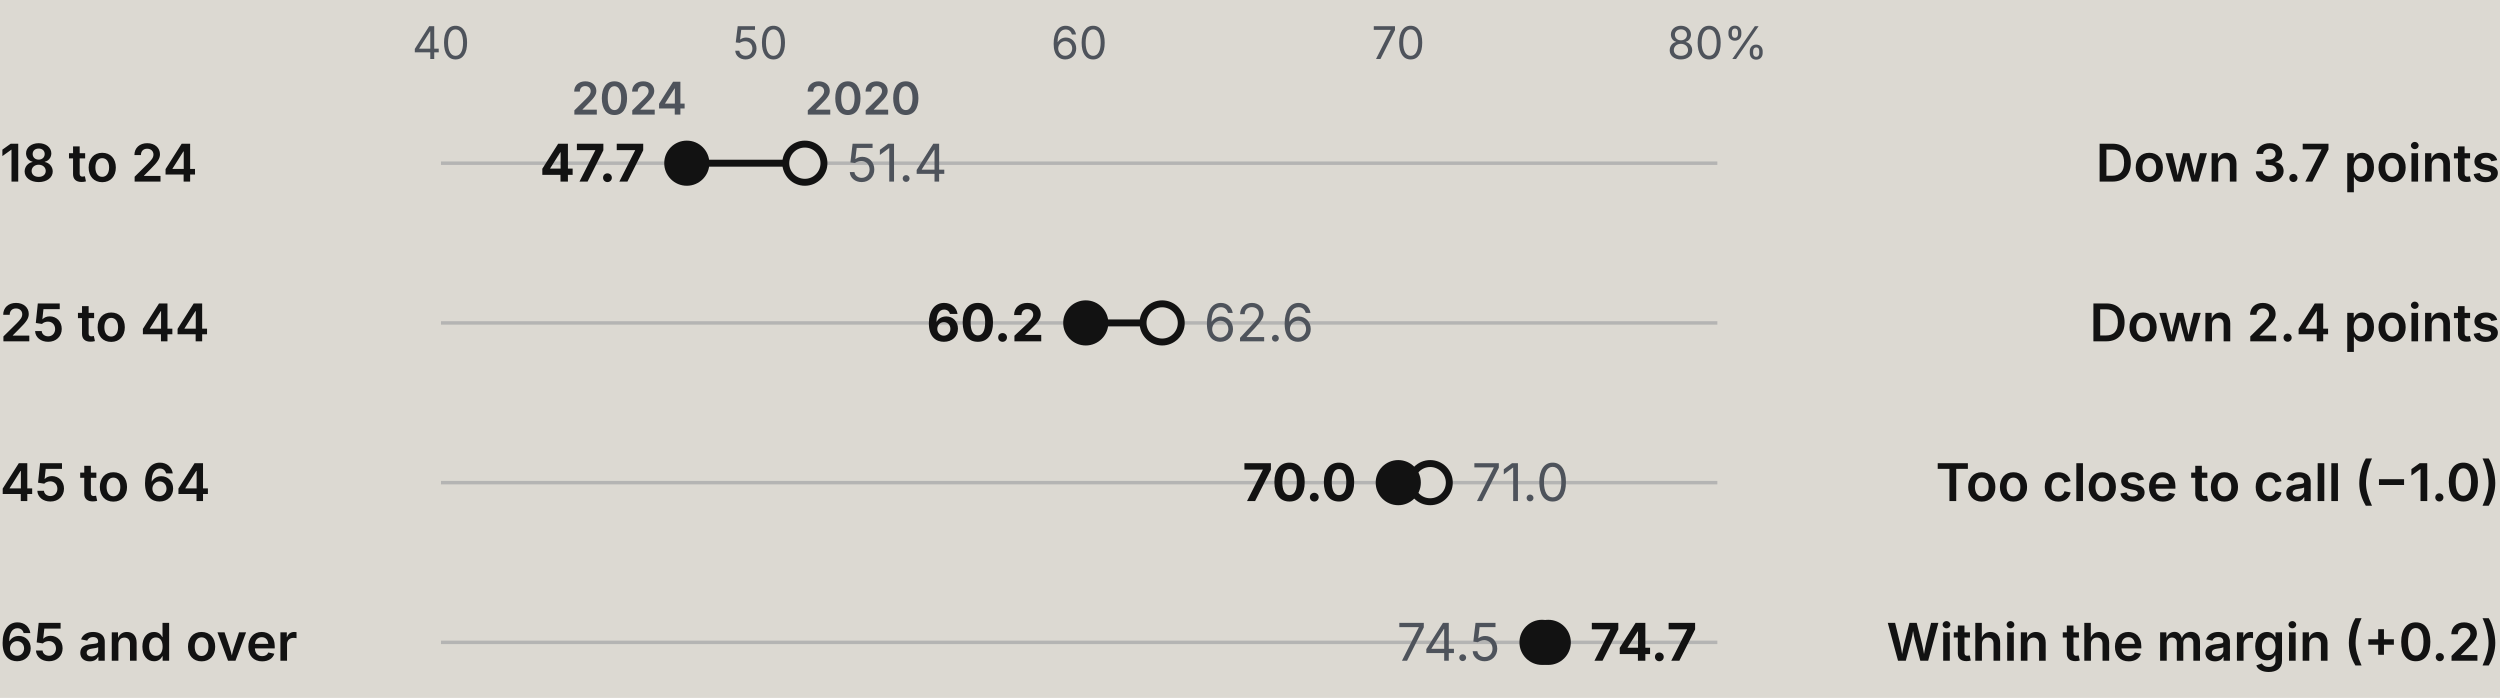
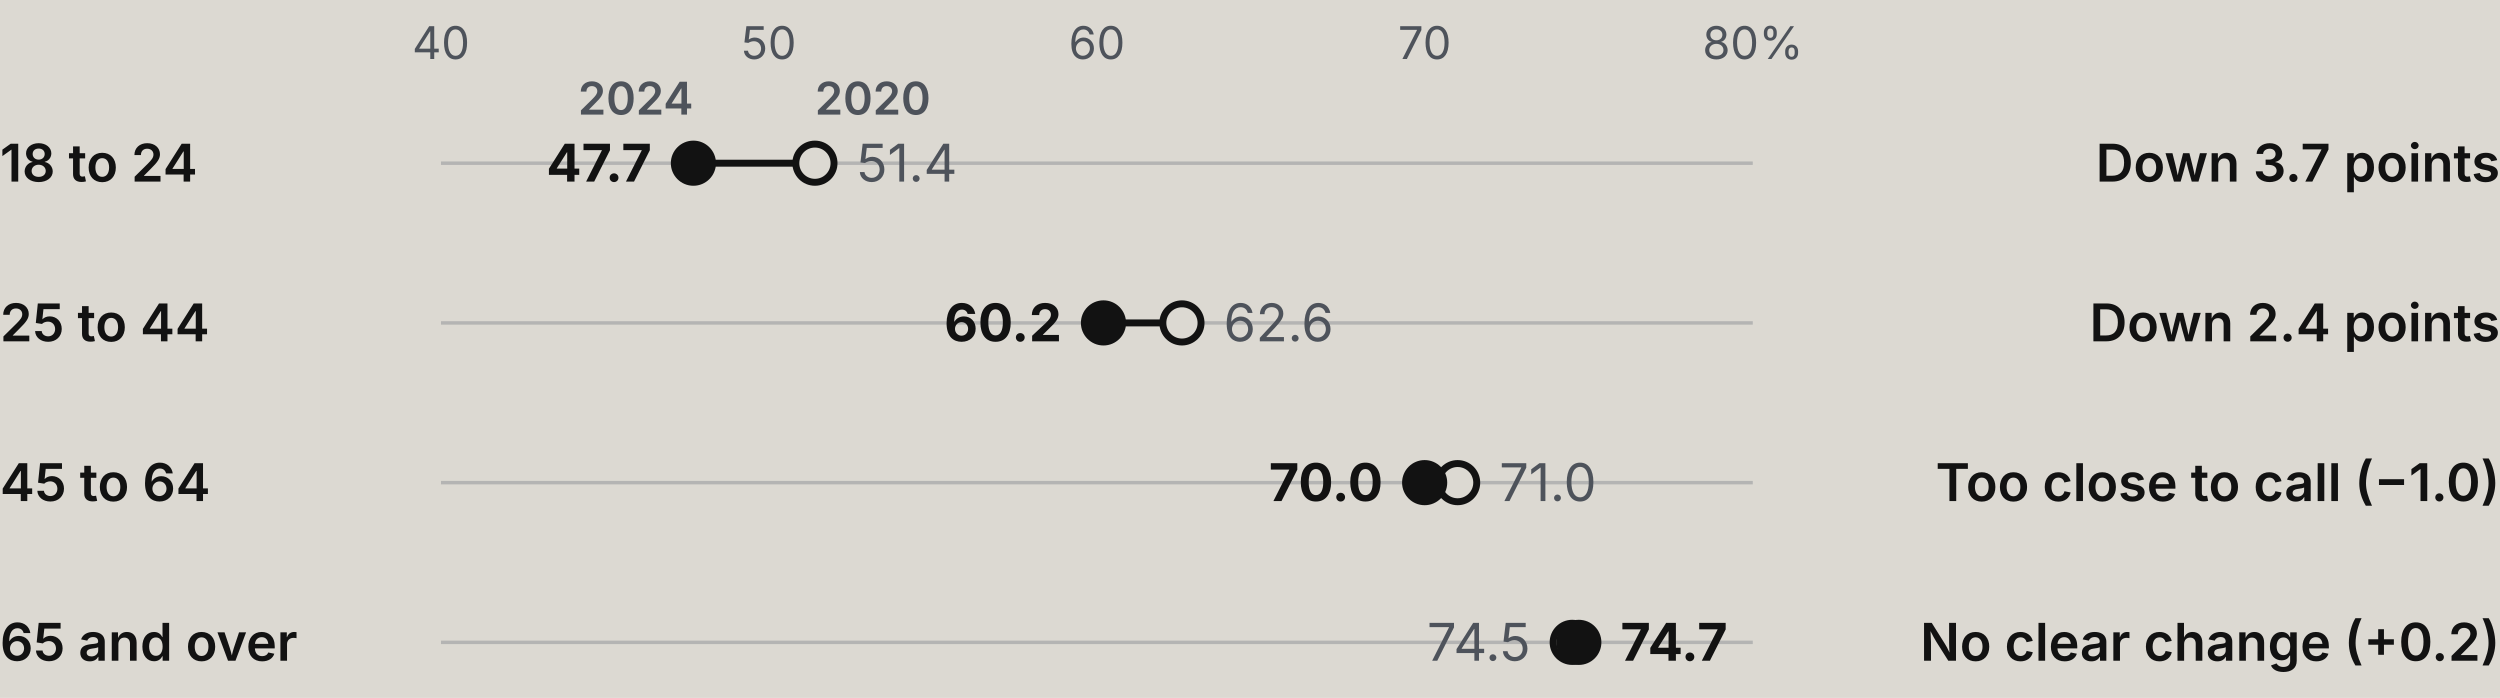
<svg xmlns="http://www.w3.org/2000/svg" viewBox="0 0 720 201" width="720" height="201" role="img" data-oa-form="dumbbell" data-oa-width="720" data-fonts="Inter, Inter Tight">
  <rect width="100%" height="100%" fill="rgb(220, 217, 210)" />
  <text x="127" y="17" font-size="13px" text-anchor="middle" fill="rgb(78, 83, 91)" stroke="none" stroke-width="1px" stroke-dasharray="none" stroke-linejoin="miter" stroke-linecap="butt" font-family="Inter, Arial, sans-serif" font-weight="400" opacity="1">40</text>
-   <text x="218.9" y="17" font-size="13px" text-anchor="middle" fill="rgb(78, 83, 91)" stroke="none" stroke-width="1px" stroke-dasharray="none" stroke-linejoin="miter" stroke-linecap="butt" font-family="Inter, Arial, sans-serif" font-weight="400" opacity="1">50</text>
-   <text x="310.8" y="17" font-size="13px" text-anchor="middle" fill="rgb(78, 83, 91)" stroke="none" stroke-width="1px" stroke-dasharray="none" stroke-linejoin="miter" stroke-linecap="butt" font-family="Inter, Arial, sans-serif" font-weight="400" opacity="1">60</text>
-   <text x="402.7" y="17" font-size="13px" text-anchor="middle" fill="rgb(78, 83, 91)" stroke="none" stroke-width="1px" stroke-dasharray="none" stroke-linejoin="miter" stroke-linecap="butt" font-family="Inter, Arial, sans-serif" font-weight="400" opacity="1">70</text>
-   <text x="494.6" y="17" font-size="13px" text-anchor="middle" fill="rgb(78, 83, 91)" stroke="none" stroke-width="1px" stroke-dasharray="none" stroke-linejoin="miter" stroke-linecap="butt" font-family="Inter, Arial, sans-serif" font-weight="400" opacity="1">80%</text>
+   <text x="221.4" y="17" font-size="13px" text-anchor="middle" fill="rgb(78, 83, 91)" stroke="none" stroke-width="1px" stroke-dasharray="none" stroke-linejoin="miter" stroke-linecap="butt" font-family="Inter, Arial, sans-serif" font-weight="400" opacity="1">50</text>
+   <text x="315.9" y="17" font-size="13px" text-anchor="middle" fill="rgb(78, 83, 91)" stroke="none" stroke-width="1px" stroke-dasharray="none" stroke-linejoin="miter" stroke-linecap="butt" font-family="Inter, Arial, sans-serif" font-weight="400" opacity="1">60</text>
+   <text x="410.3" y="17" font-size="13px" text-anchor="middle" fill="rgb(78, 83, 91)" stroke="none" stroke-width="1px" stroke-dasharray="none" stroke-linejoin="miter" stroke-linecap="butt" font-family="Inter, Arial, sans-serif" font-weight="400" opacity="1">70</text>
+   <text x="504.8" y="17" font-size="13px" text-anchor="middle" fill="rgb(78, 83, 91)" stroke="none" stroke-width="1px" stroke-dasharray="none" stroke-linejoin="miter" stroke-linecap="butt" font-family="Inter, Arial, sans-serif" font-weight="400" opacity="1">80%</text>
  <text x="0" y="52.3" font-size="15px" fill="rgb(18, 18, 18)" stroke="none" stroke-width="1px" stroke-dasharray="none" stroke-linejoin="miter" stroke-linecap="butt" font-family="Inter, Arial, sans-serif" font-weight="600" opacity="1">18 to 24</text>
  <text x="720" y="52.3" font-size="15px" text-anchor="end" fill="rgb(18, 18, 18)" stroke="none" stroke-width="1px" stroke-dasharray="none" stroke-linejoin="miter" stroke-linecap="butt" font-family="Inter, Arial, sans-serif" font-weight="600" opacity="1">Down 3.7 points</text>
-   <line x1="127" y1="47" x2="494.6" y2="47" stroke-width="1px" fill="none" stroke="rgb(180, 180, 179)" stroke-dasharray="none" stroke-linejoin="miter" stroke-linecap="butt" font-family="Inter, Arial, sans-serif" font-weight="400" font-size="16px" opacity="1" />
-   <line x1="231.8" y1="47" x2="197.8" y2="47" stroke-width="2px" fill="none" stroke="rgb(18, 18, 18)" stroke-dasharray="none" stroke-linejoin="miter" stroke-linecap="butt" font-family="Inter, Arial, sans-serif" font-weight="400" font-size="16px" opacity="1" />
-   <circle cx="231.8" cy="47" r="5.5" data-key="18_to_24|2020" data-field="voted_pct" data-value="51.4" fill="rgb(220, 217, 210)" stroke="none" stroke-width="1px" stroke-dasharray="none" stroke-linejoin="miter" stroke-linecap="butt" font-family="Inter, Arial, sans-serif" font-weight="400" font-size="16px" opacity="1" />
-   <circle cx="231.8" cy="47" r="5.5" stroke-width="2px" fill="none" stroke="rgb(18, 18, 18)" stroke-dasharray="none" stroke-linejoin="miter" stroke-linecap="butt" font-family="Inter, Arial, sans-serif" font-weight="400" font-size="16px" opacity="1" />
-   <circle cx="197.8" cy="47" r="6.5" data-key="18_to_24|2024" data-field="voted_pct" data-value="47.7" fill="rgb(18, 18, 18)" stroke="none" stroke-width="1px" stroke-dasharray="none" stroke-linejoin="miter" stroke-linecap="butt" font-family="Inter, Arial, sans-serif" font-weight="400" font-size="16px" opacity="1" />
-   <text x="185.8" y="52.3" font-size="15px" text-anchor="end" fill="rgb(18, 18, 18)" stroke="none" stroke-width="1px" stroke-dasharray="none" stroke-linejoin="miter" stroke-linecap="butt" font-family="Inter, Arial, sans-serif" font-weight="700" opacity="1">47.7</text>
-   <text x="243.8" y="52.3" font-size="15px" fill="rgb(78, 83, 91)" stroke="none" stroke-width="1px" stroke-dasharray="none" stroke-linejoin="miter" stroke-linecap="butt" font-family="Inter, Arial, sans-serif" font-weight="400" opacity="1">51.4</text>
-   <text x="231.8" y="33" font-size="13px" fill="rgb(78, 83, 91)" stroke="none" stroke-width="1px" stroke-dasharray="none" stroke-linejoin="miter" stroke-linecap="butt" font-family="Inter, Arial, sans-serif" font-weight="600" opacity="1">2020</text>
-   <text x="197.8" y="33" font-size="13px" text-anchor="end" fill="rgb(78, 83, 91)" stroke="none" stroke-width="1px" stroke-dasharray="none" stroke-linejoin="miter" stroke-linecap="butt" font-family="Inter, Arial, sans-serif" font-weight="600" opacity="1">2024</text>
+   <line x1="127" y1="47" x2="504.8" y2="47" stroke-width="1px" fill="none" stroke="rgb(180, 180, 179)" stroke-dasharray="none" stroke-linejoin="miter" stroke-linecap="butt" font-family="Inter, Arial, sans-serif" font-weight="400" font-size="16px" opacity="1" />
+   <line x1="234.7" y1="47" x2="199.7" y2="47" stroke-width="2px" fill="none" stroke="rgb(18, 18, 18)" stroke-dasharray="none" stroke-linejoin="miter" stroke-linecap="butt" font-family="Inter, Arial, sans-serif" font-weight="400" font-size="16px" opacity="1" />
+   <circle cx="234.7" cy="47" r="5.5" data-key="18_to_24|2020" data-field="voted_pct" data-value="51.4" fill="rgb(220, 217, 210)" stroke="none" stroke-width="1px" stroke-dasharray="none" stroke-linejoin="miter" stroke-linecap="butt" font-family="Inter, Arial, sans-serif" font-weight="400" font-size="16px" opacity="1" />
+   <circle cx="234.7" cy="47" r="5.5" stroke-width="2px" fill="none" stroke="rgb(18, 18, 18)" stroke-dasharray="none" stroke-linejoin="miter" stroke-linecap="butt" font-family="Inter, Arial, sans-serif" font-weight="400" font-size="16px" opacity="1" />
+   <circle cx="199.7" cy="47" r="6.5" data-key="18_to_24|2024" data-field="voted_pct" data-value="47.7" fill="rgb(18, 18, 18)" stroke="none" stroke-width="1px" stroke-dasharray="none" stroke-linejoin="miter" stroke-linecap="butt" font-family="Inter, Arial, sans-serif" font-weight="400" font-size="16px" opacity="1" />
+   <text x="187.7" y="52.3" font-size="15px" text-anchor="end" fill="rgb(18, 18, 18)" stroke="none" stroke-width="1px" stroke-dasharray="none" stroke-linejoin="miter" stroke-linecap="butt" font-family="Inter, Arial, sans-serif" font-weight="700" opacity="1">47.7</text>
+   <text x="246.7" y="52.3" font-size="15px" fill="rgb(78, 83, 91)" stroke="none" stroke-width="1px" stroke-dasharray="none" stroke-linejoin="miter" stroke-linecap="butt" font-family="Inter, Arial, sans-serif" font-weight="400" opacity="1">51.4</text>
+   <text x="234.7" y="33" font-size="13px" fill="rgb(78, 83, 91)" stroke="none" stroke-width="1px" stroke-dasharray="none" stroke-linejoin="miter" stroke-linecap="butt" font-family="Inter, Arial, sans-serif" font-weight="600" opacity="1">2020</text>
+   <text x="199.7" y="33" font-size="13px" text-anchor="end" fill="rgb(78, 83, 91)" stroke="none" stroke-width="1px" stroke-dasharray="none" stroke-linejoin="miter" stroke-linecap="butt" font-family="Inter, Arial, sans-serif" font-weight="600" opacity="1">2024</text>
  <text x="0" y="98.3" font-size="15px" fill="rgb(18, 18, 18)" stroke="none" stroke-width="1px" stroke-dasharray="none" stroke-linejoin="miter" stroke-linecap="butt" font-family="Inter, Arial, sans-serif" font-weight="600" opacity="1">25 to 44</text>
  <text x="720" y="98.3" font-size="15px" text-anchor="end" fill="rgb(18, 18, 18)" stroke="none" stroke-width="1px" stroke-dasharray="none" stroke-linejoin="miter" stroke-linecap="butt" font-family="Inter, Arial, sans-serif" font-weight="600" opacity="1">Down 2.4 points</text>
-   <line x1="127" y1="93" x2="494.6" y2="93" stroke-width="1px" fill="none" stroke="rgb(180, 180, 179)" stroke-dasharray="none" stroke-linejoin="miter" stroke-linecap="butt" font-family="Inter, Arial, sans-serif" font-weight="400" font-size="16px" opacity="1" />
-   <line x1="334.7" y1="93" x2="312.7" y2="93" stroke-width="2px" fill="none" stroke="rgb(18, 18, 18)" stroke-dasharray="none" stroke-linejoin="miter" stroke-linecap="butt" font-family="Inter, Arial, sans-serif" font-weight="400" font-size="16px" opacity="1" />
-   <circle cx="334.7" cy="93" r="5.5" data-key="25_to_44|2020" data-field="voted_pct" data-value="62.6" fill="rgb(220, 217, 210)" stroke="none" stroke-width="1px" stroke-dasharray="none" stroke-linejoin="miter" stroke-linecap="butt" font-family="Inter, Arial, sans-serif" font-weight="400" font-size="16px" opacity="1" />
-   <circle cx="334.7" cy="93" r="5.5" stroke-width="2px" fill="none" stroke="rgb(18, 18, 18)" stroke-dasharray="none" stroke-linejoin="miter" stroke-linecap="butt" font-family="Inter, Arial, sans-serif" font-weight="400" font-size="16px" opacity="1" />
-   <circle cx="312.7" cy="93" r="6.5" data-key="25_to_44|2024" data-field="voted_pct" data-value="60.2" fill="rgb(18, 18, 18)" stroke="none" stroke-width="1px" stroke-dasharray="none" stroke-linejoin="miter" stroke-linecap="butt" font-family="Inter, Arial, sans-serif" font-weight="400" font-size="16px" opacity="1" />
-   <text x="300.7" y="98.3" font-size="15px" text-anchor="end" fill="rgb(18, 18, 18)" stroke="none" stroke-width="1px" stroke-dasharray="none" stroke-linejoin="miter" stroke-linecap="butt" font-family="Inter, Arial, sans-serif" font-weight="700" opacity="1">60.2</text>
-   <text x="346.7" y="98.3" font-size="15px" fill="rgb(78, 83, 91)" stroke="none" stroke-width="1px" stroke-dasharray="none" stroke-linejoin="miter" stroke-linecap="butt" font-family="Inter, Arial, sans-serif" font-weight="400" opacity="1">62.6</text>
+   <line x1="127" y1="93" x2="504.8" y2="93" stroke-width="1px" fill="none" stroke="rgb(180, 180, 179)" stroke-dasharray="none" stroke-linejoin="miter" stroke-linecap="butt" font-family="Inter, Arial, sans-serif" font-weight="400" font-size="16px" opacity="1" />
+   <line x1="340.4" y1="93" x2="317.8" y2="93" stroke-width="2px" fill="none" stroke="rgb(18, 18, 18)" stroke-dasharray="none" stroke-linejoin="miter" stroke-linecap="butt" font-family="Inter, Arial, sans-serif" font-weight="400" font-size="16px" opacity="1" />
+   <circle cx="340.4" cy="93" r="5.5" data-key="25_to_44|2020" data-field="voted_pct" data-value="62.6" fill="rgb(220, 217, 210)" stroke="none" stroke-width="1px" stroke-dasharray="none" stroke-linejoin="miter" stroke-linecap="butt" font-family="Inter, Arial, sans-serif" font-weight="400" font-size="16px" opacity="1" />
+   <circle cx="340.4" cy="93" r="5.5" stroke-width="2px" fill="none" stroke="rgb(18, 18, 18)" stroke-dasharray="none" stroke-linejoin="miter" stroke-linecap="butt" font-family="Inter, Arial, sans-serif" font-weight="400" font-size="16px" opacity="1" />
+   <circle cx="317.8" cy="93" r="6.5" data-key="25_to_44|2024" data-field="voted_pct" data-value="60.2" fill="rgb(18, 18, 18)" stroke="none" stroke-width="1px" stroke-dasharray="none" stroke-linejoin="miter" stroke-linecap="butt" font-family="Inter, Arial, sans-serif" font-weight="400" font-size="16px" opacity="1" />
+   <text x="305.8" y="98.3" font-size="15px" text-anchor="end" fill="rgb(18, 18, 18)" stroke="none" stroke-width="1px" stroke-dasharray="none" stroke-linejoin="miter" stroke-linecap="butt" font-family="Inter, Arial, sans-serif" font-weight="700" opacity="1">60.2</text>
+   <text x="352.4" y="98.3" font-size="15px" fill="rgb(78, 83, 91)" stroke="none" stroke-width="1px" stroke-dasharray="none" stroke-linejoin="miter" stroke-linecap="butt" font-family="Inter, Arial, sans-serif" font-weight="400" opacity="1">62.6</text>
  <text x="0" y="144.3" font-size="15px" fill="rgb(18, 18, 18)" stroke="none" stroke-width="1px" stroke-dasharray="none" stroke-linejoin="miter" stroke-linecap="butt" font-family="Inter, Arial, sans-serif" font-weight="600" opacity="1">45 to 64</text>
  <text x="720" y="144.3" font-size="15px" text-anchor="end" fill="rgb(18, 18, 18)" stroke="none" stroke-width="1px" stroke-dasharray="none" stroke-linejoin="miter" stroke-linecap="butt" font-family="Inter, Arial, sans-serif" font-weight="600" opacity="1">Too close to call (−1.0)</text>
-   <line x1="127" y1="139" x2="494.6" y2="139" stroke-width="1px" fill="none" stroke="rgb(180, 180, 179)" stroke-dasharray="none" stroke-linejoin="miter" stroke-linecap="butt" font-family="Inter, Arial, sans-serif" font-weight="400" font-size="16px" opacity="1" />
-   <line x1="411.9" y1="139" x2="402.7" y2="139" stroke-width="2px" fill="none" stroke="rgb(18, 18, 18)" stroke-dasharray="none" stroke-linejoin="miter" stroke-linecap="butt" font-family="Inter, Arial, sans-serif" font-weight="400" font-size="16px" opacity="1" />
-   <circle cx="411.9" cy="139" r="5.5" data-key="45_to_64|2020" data-field="voted_pct" data-value="71" fill="rgb(220, 217, 210)" stroke="none" stroke-width="1px" stroke-dasharray="none" stroke-linejoin="miter" stroke-linecap="butt" font-family="Inter, Arial, sans-serif" font-weight="400" font-size="16px" opacity="1" />
-   <circle cx="411.9" cy="139" r="5.5" stroke-width="2px" fill="none" stroke="rgb(18, 18, 18)" stroke-dasharray="none" stroke-linejoin="miter" stroke-linecap="butt" font-family="Inter, Arial, sans-serif" font-weight="400" font-size="16px" opacity="1" />
-   <circle cx="402.7" cy="139" r="6.5" data-key="45_to_64|2024" data-field="voted_pct" data-value="70" fill="rgb(18, 18, 18)" stroke="none" stroke-width="1px" stroke-dasharray="none" stroke-linejoin="miter" stroke-linecap="butt" font-family="Inter, Arial, sans-serif" font-weight="400" font-size="16px" opacity="1" />
-   <text x="390.7" y="144.3" font-size="15px" text-anchor="end" fill="rgb(18, 18, 18)" stroke="none" stroke-width="1px" stroke-dasharray="none" stroke-linejoin="miter" stroke-linecap="butt" font-family="Inter, Arial, sans-serif" font-weight="700" opacity="1">70.0</text>
-   <text x="423.9" y="144.3" font-size="15px" fill="rgb(78, 83, 91)" stroke="none" stroke-width="1px" stroke-dasharray="none" stroke-linejoin="miter" stroke-linecap="butt" font-family="Inter, Arial, sans-serif" font-weight="400" opacity="1">71.0</text>
+   <line x1="127" y1="139" x2="504.8" y2="139" stroke-width="1px" fill="none" stroke="rgb(180, 180, 179)" stroke-dasharray="none" stroke-linejoin="miter" stroke-linecap="butt" font-family="Inter, Arial, sans-serif" font-weight="400" font-size="16px" opacity="1" />
+   <line x1="419.8" y1="139" x2="410.3" y2="139" stroke-width="2px" fill="none" stroke="rgb(18, 18, 18)" stroke-dasharray="none" stroke-linejoin="miter" stroke-linecap="butt" font-family="Inter, Arial, sans-serif" font-weight="400" font-size="16px" opacity="1" />
+   <circle cx="419.8" cy="139" r="5.5" data-key="45_to_64|2020" data-field="voted_pct" data-value="71" fill="rgb(220, 217, 210)" stroke="none" stroke-width="1px" stroke-dasharray="none" stroke-linejoin="miter" stroke-linecap="butt" font-family="Inter, Arial, sans-serif" font-weight="400" font-size="16px" opacity="1" />
+   <circle cx="419.8" cy="139" r="5.5" stroke-width="2px" fill="none" stroke="rgb(18, 18, 18)" stroke-dasharray="none" stroke-linejoin="miter" stroke-linecap="butt" font-family="Inter, Arial, sans-serif" font-weight="400" font-size="16px" opacity="1" />
+   <circle cx="410.3" cy="139" r="6.5" data-key="45_to_64|2024" data-field="voted_pct" data-value="70" fill="rgb(18, 18, 18)" stroke="none" stroke-width="1px" stroke-dasharray="none" stroke-linejoin="miter" stroke-linecap="butt" font-family="Inter, Arial, sans-serif" font-weight="400" font-size="16px" opacity="1" />
+   <text x="398.3" y="144.3" font-size="15px" text-anchor="end" fill="rgb(18, 18, 18)" stroke="none" stroke-width="1px" stroke-dasharray="none" stroke-linejoin="miter" stroke-linecap="butt" font-family="Inter, Arial, sans-serif" font-weight="700" opacity="1">70.0</text>
+   <text x="431.8" y="144.3" font-size="15px" fill="rgb(78, 83, 91)" stroke="none" stroke-width="1px" stroke-dasharray="none" stroke-linejoin="miter" stroke-linecap="butt" font-family="Inter, Arial, sans-serif" font-weight="400" opacity="1">71.0</text>
  <text x="0" y="190.3" font-size="15px" fill="rgb(18, 18, 18)" stroke="none" stroke-width="1px" stroke-dasharray="none" stroke-linejoin="miter" stroke-linecap="butt" font-family="Inter, Arial, sans-serif" font-weight="600" opacity="1">65 and over</text>
-   <text x="720" y="190.3" font-size="15px" text-anchor="end" fill="rgb(18, 18, 18)" stroke="none" stroke-width="1px" stroke-dasharray="none" stroke-linejoin="miter" stroke-linecap="butt" font-family="Inter, Arial, sans-serif" font-weight="600" opacity="1">Within the margin (+0.2)</text>
-   <line x1="127" y1="185" x2="494.6" y2="185" stroke-width="1px" fill="none" stroke="rgb(180, 180, 179)" stroke-dasharray="none" stroke-linejoin="miter" stroke-linecap="butt" font-family="Inter, Arial, sans-serif" font-weight="400" font-size="16px" opacity="1" />
-   <line x1="444.1" y1="185" x2="445.9" y2="185" stroke-width="2px" fill="none" stroke="rgb(18, 18, 18)" stroke-dasharray="none" stroke-linejoin="miter" stroke-linecap="butt" font-family="Inter, Arial, sans-serif" font-weight="400" font-size="16px" opacity="1" />
-   <circle cx="444.1" cy="185" r="5.5" data-key="65_and_over|2020" data-field="voted_pct" data-value="74.5" fill="rgb(220, 217, 210)" stroke="none" stroke-width="1px" stroke-dasharray="none" stroke-linejoin="miter" stroke-linecap="butt" font-family="Inter, Arial, sans-serif" font-weight="400" font-size="16px" opacity="1" />
-   <circle cx="444.1" cy="185" r="5.5" stroke-width="2px" fill="none" stroke="rgb(18, 18, 18)" stroke-dasharray="none" stroke-linejoin="miter" stroke-linecap="butt" font-family="Inter, Arial, sans-serif" font-weight="400" font-size="16px" opacity="1" />
-   <circle cx="445.9" cy="185" r="6.5" data-key="65_and_over|2024" data-field="voted_pct" data-value="74.7" fill="rgb(18, 18, 18)" stroke="none" stroke-width="1px" stroke-dasharray="none" stroke-linejoin="miter" stroke-linecap="butt" font-family="Inter, Arial, sans-serif" font-weight="400" font-size="16px" opacity="1" />
-   <text x="432.1" y="190.3" font-size="15px" text-anchor="end" fill="rgb(78, 83, 91)" stroke="none" stroke-width="1px" stroke-dasharray="none" stroke-linejoin="miter" stroke-linecap="butt" font-family="Inter, Arial, sans-serif" font-weight="400" opacity="1">74.5</text>
-   <text x="457.9" y="190.3" font-size="15px" fill="rgb(18, 18, 18)" stroke="none" stroke-width="1px" stroke-dasharray="none" stroke-linejoin="miter" stroke-linecap="butt" font-family="Inter, Arial, sans-serif" font-weight="700" opacity="1">74.7</text>
+   <text x="720" y="190.3" font-size="15px" text-anchor="end" fill="rgb(18, 18, 18)" stroke="none" stroke-width="1px" stroke-dasharray="none" stroke-linejoin="miter" stroke-linecap="butt" font-family="Inter, Arial, sans-serif" font-weight="600" opacity="1">No clear change (+0.2)</text>
+   <line x1="127" y1="185" x2="504.8" y2="185" stroke-width="1px" fill="none" stroke="rgb(180, 180, 179)" stroke-dasharray="none" stroke-linejoin="miter" stroke-linecap="butt" font-family="Inter, Arial, sans-serif" font-weight="400" font-size="16px" opacity="1" />
+   <line x1="452.8" y1="185" x2="454.7" y2="185" stroke-width="2px" fill="none" stroke="rgb(18, 18, 18)" stroke-dasharray="none" stroke-linejoin="miter" stroke-linecap="butt" font-family="Inter, Arial, sans-serif" font-weight="400" font-size="16px" opacity="1" />
+   <circle cx="452.8" cy="185" r="5.5" data-key="65_and_over|2020" data-field="voted_pct" data-value="74.5" fill="rgb(220, 217, 210)" stroke="none" stroke-width="1px" stroke-dasharray="none" stroke-linejoin="miter" stroke-linecap="butt" font-family="Inter, Arial, sans-serif" font-weight="400" font-size="16px" opacity="1" />
+   <circle cx="452.8" cy="185" r="5.5" stroke-width="2px" fill="none" stroke="rgb(18, 18, 18)" stroke-dasharray="none" stroke-linejoin="miter" stroke-linecap="butt" font-family="Inter, Arial, sans-serif" font-weight="400" font-size="16px" opacity="1" />
+   <circle cx="454.7" cy="185" r="6.5" data-key="65_and_over|2024" data-field="voted_pct" data-value="74.7" fill="rgb(18, 18, 18)" stroke="none" stroke-width="1px" stroke-dasharray="none" stroke-linejoin="miter" stroke-linecap="butt" font-family="Inter, Arial, sans-serif" font-weight="400" font-size="16px" opacity="1" />
+   <text x="440.8" y="190.3" font-size="15px" text-anchor="end" fill="rgb(78, 83, 91)" stroke="none" stroke-width="1px" stroke-dasharray="none" stroke-linejoin="miter" stroke-linecap="butt" font-family="Inter, Arial, sans-serif" font-weight="400" opacity="1">74.5</text>
+   <text x="466.7" y="190.3" font-size="15px" fill="rgb(18, 18, 18)" stroke="none" stroke-width="1px" stroke-dasharray="none" stroke-linejoin="miter" stroke-linecap="butt" font-family="Inter, Arial, sans-serif" font-weight="700" opacity="1">74.7</text>
</svg>
